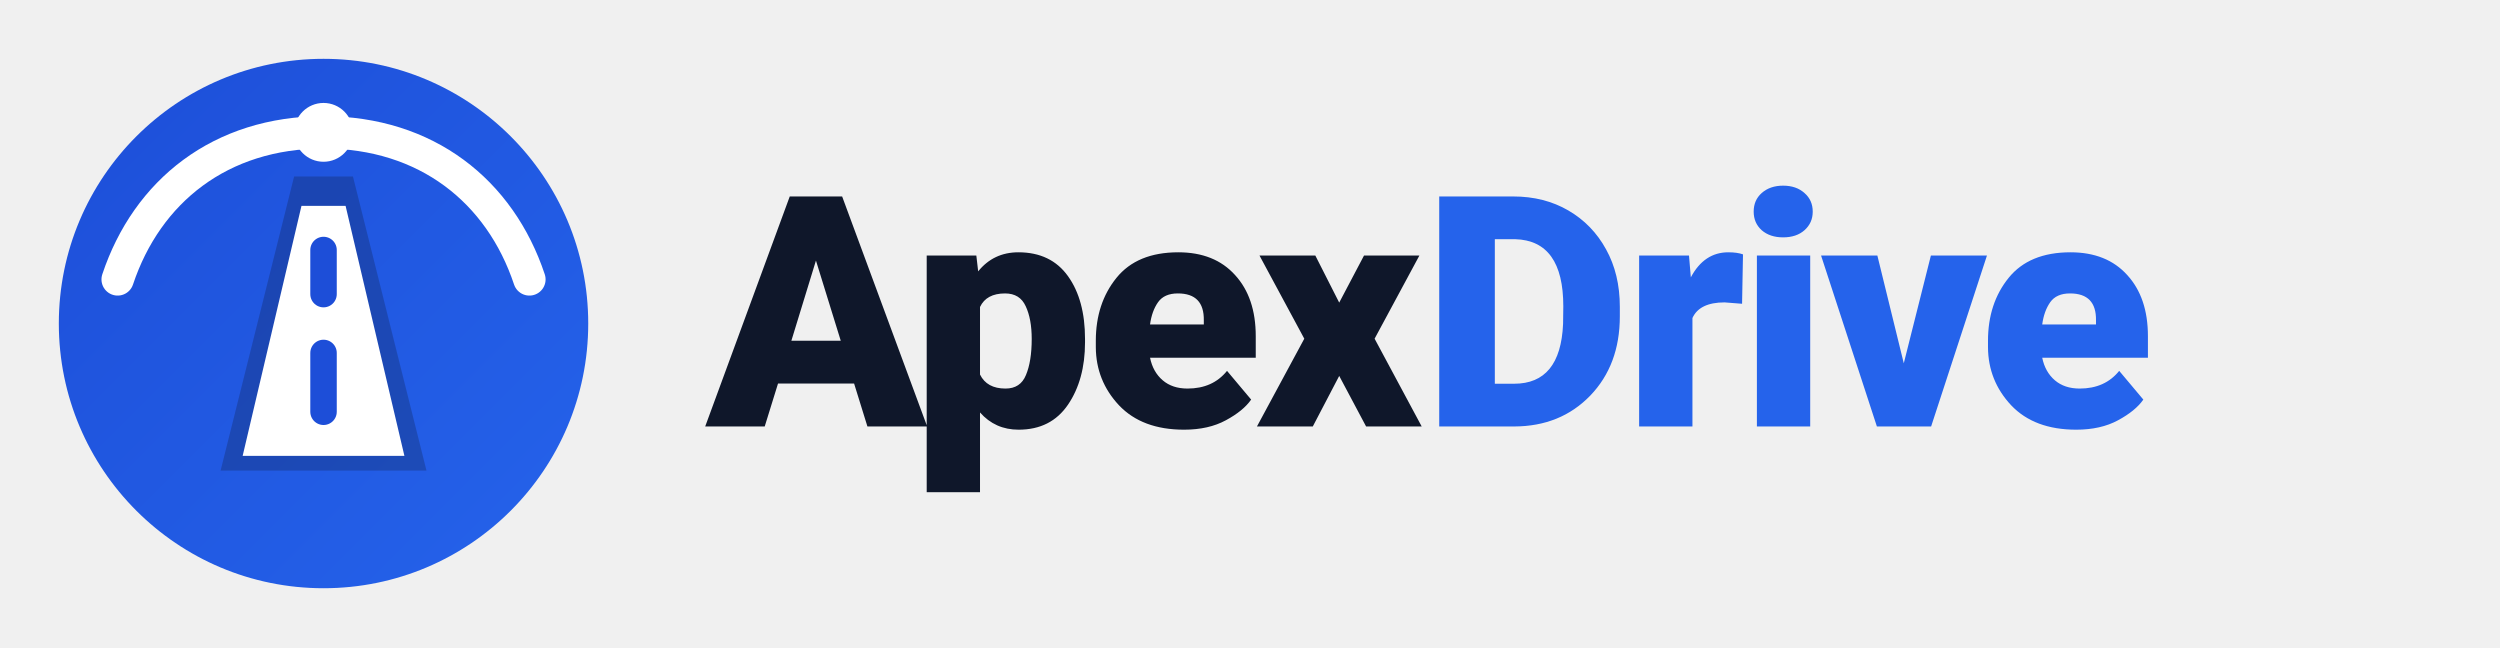
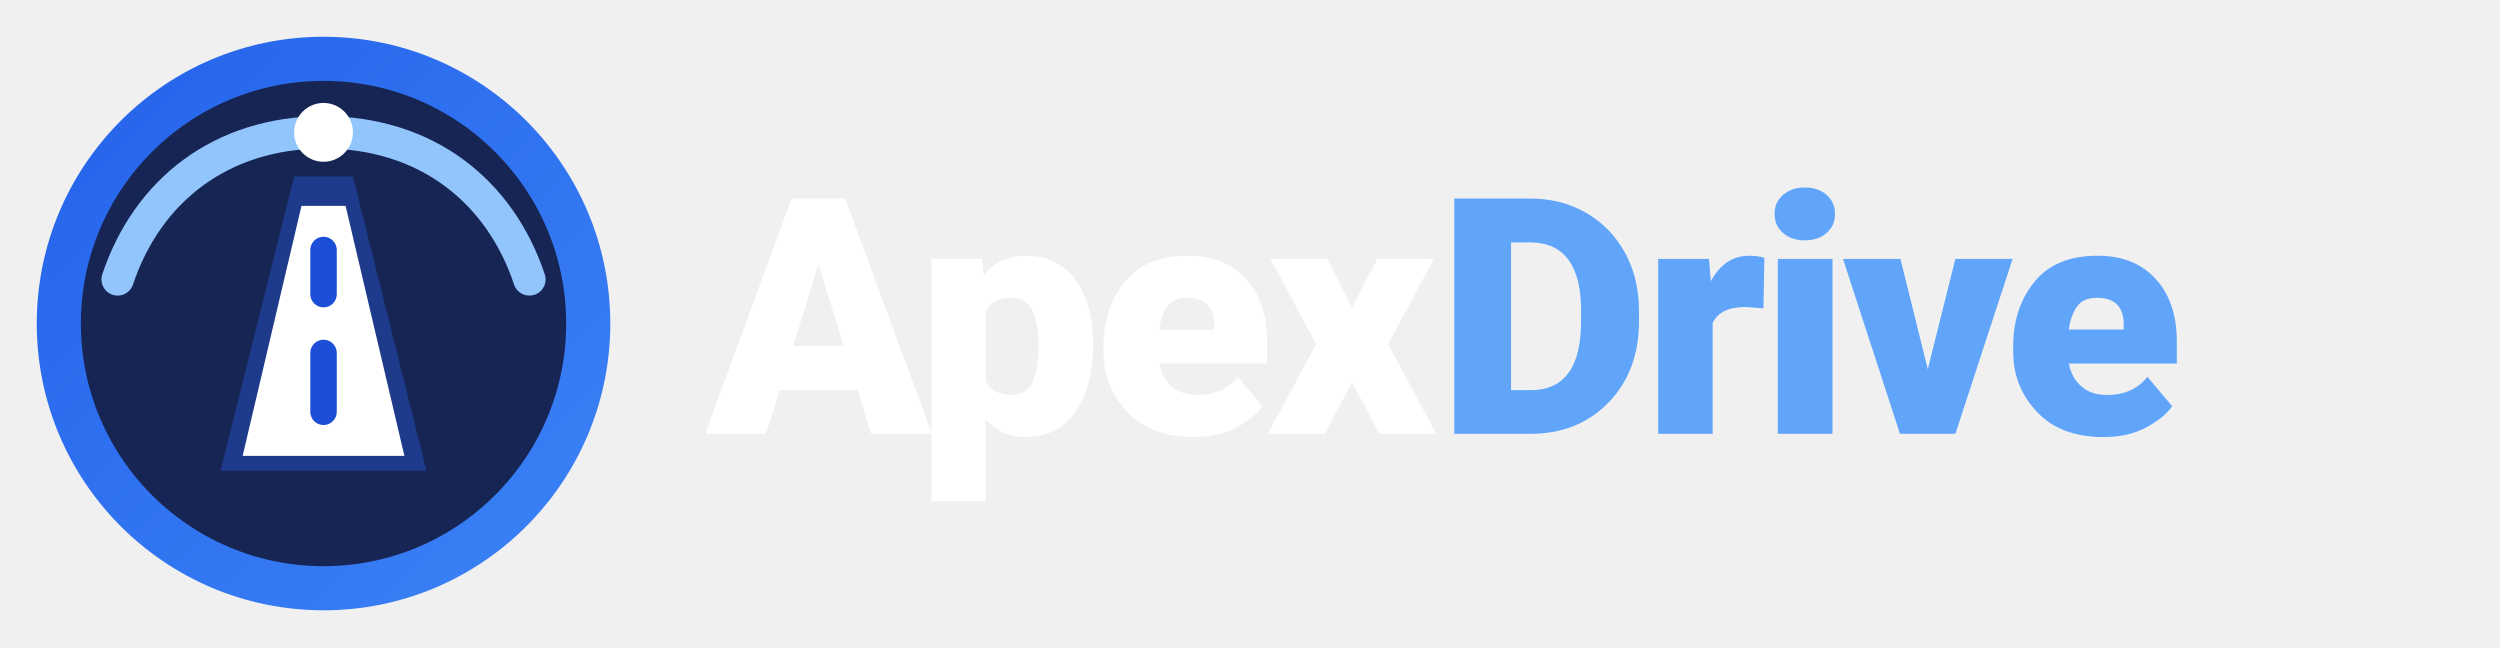
- <svg xmlns="http://www.w3.org/2000/svg" viewBox="0 0 170 44" fill="none" class="brand-logo-svg" role="img" aria-label="ApexDrive">
+ <svg xmlns="http://www.w3.org/2000/svg" viewBox="0 0 170 44" width="170" height="44" fill="none" class="brand-logo-svg brand-logo-white" role="img" aria-label="ApexDrive">
  <g class="logo-mark">
-     <circle cx="22" cy="22" r="18" fill="url(#brandGrad)" />
-     <path d="M15 32 L20 12 L24 12 L29 32 Z" fill="#0B132B" opacity="0.25" />
+     <circle cx="22" cy="22" r="18" fill="#172554" stroke="url(#brandGradWhite)" stroke-width="3" />
+     <path d="M15 32 L20 12 L24 12 L29 32 Z" fill="#1E3A8A" />
    <path d="M16.5 31 L20.5 14 L23.5 14 L27.5 31 Z" fill="#FFFFFF" />
    <line x1="22" y1="17" x2="22" y2="20" stroke="#1D4ED8" stroke-width="1.8" stroke-linecap="round" />
    <line x1="22" y1="24" x2="22" y2="28" stroke="#1D4ED8" stroke-width="1.8" stroke-linecap="round" />
-     <path d="M8 19 C10 13, 15 9, 22 9 C29 9, 34 13, 36 19" stroke="#FFFFFF" stroke-width="2.2" stroke-linecap="round" fill="none" />
+     <path d="M8 19 C10 13, 15 9, 22 9 C29 9, 34 13, 36 19" stroke="#93C5FD" stroke-width="2.2" stroke-linecap="round" fill="none" />
    <circle cx="22" cy="9" r="2" fill="#FFFFFF" />
  </g>
  <g class="logo-text">
-     <text x="48" y="29" font-family="'Outfit', -apple-system, BlinkMacSystemFont, 'Segoe UI', Roboto, sans-serif" font-weight="800" font-size="22" fill="#0F172A" letter-spacing="-0.5">Apex<tspan fill="#2563EB">Drive</tspan>
+     <text x="48" y="29.5" font-family="'Outfit', -apple-system, BlinkMacSystemFont, 'Segoe UI', Roboto, sans-serif" font-weight="800" font-size="22.5" fill="#FFFFFF" letter-spacing="-0.55">Apex<tspan fill="#60A5FA">Drive</tspan>
    </text>
  </g>
  <defs>
-     <linearGradient id="brandGrad" x1="4" y1="4" x2="40" y2="40" gradientUnits="userSpaceOnUse">
-       <stop stop-color="#1D4ED8" />
-       <stop offset="1" stop-color="#2563EB" />
+     <linearGradient id="brandGradWhite" x1="4" y1="4" x2="40" y2="40" gradientUnits="userSpaceOnUse">
+       <stop stop-color="#2563EB" />
+       <stop offset="1" stop-color="#3B82F6" />
    </linearGradient>
  </defs>
</svg>
